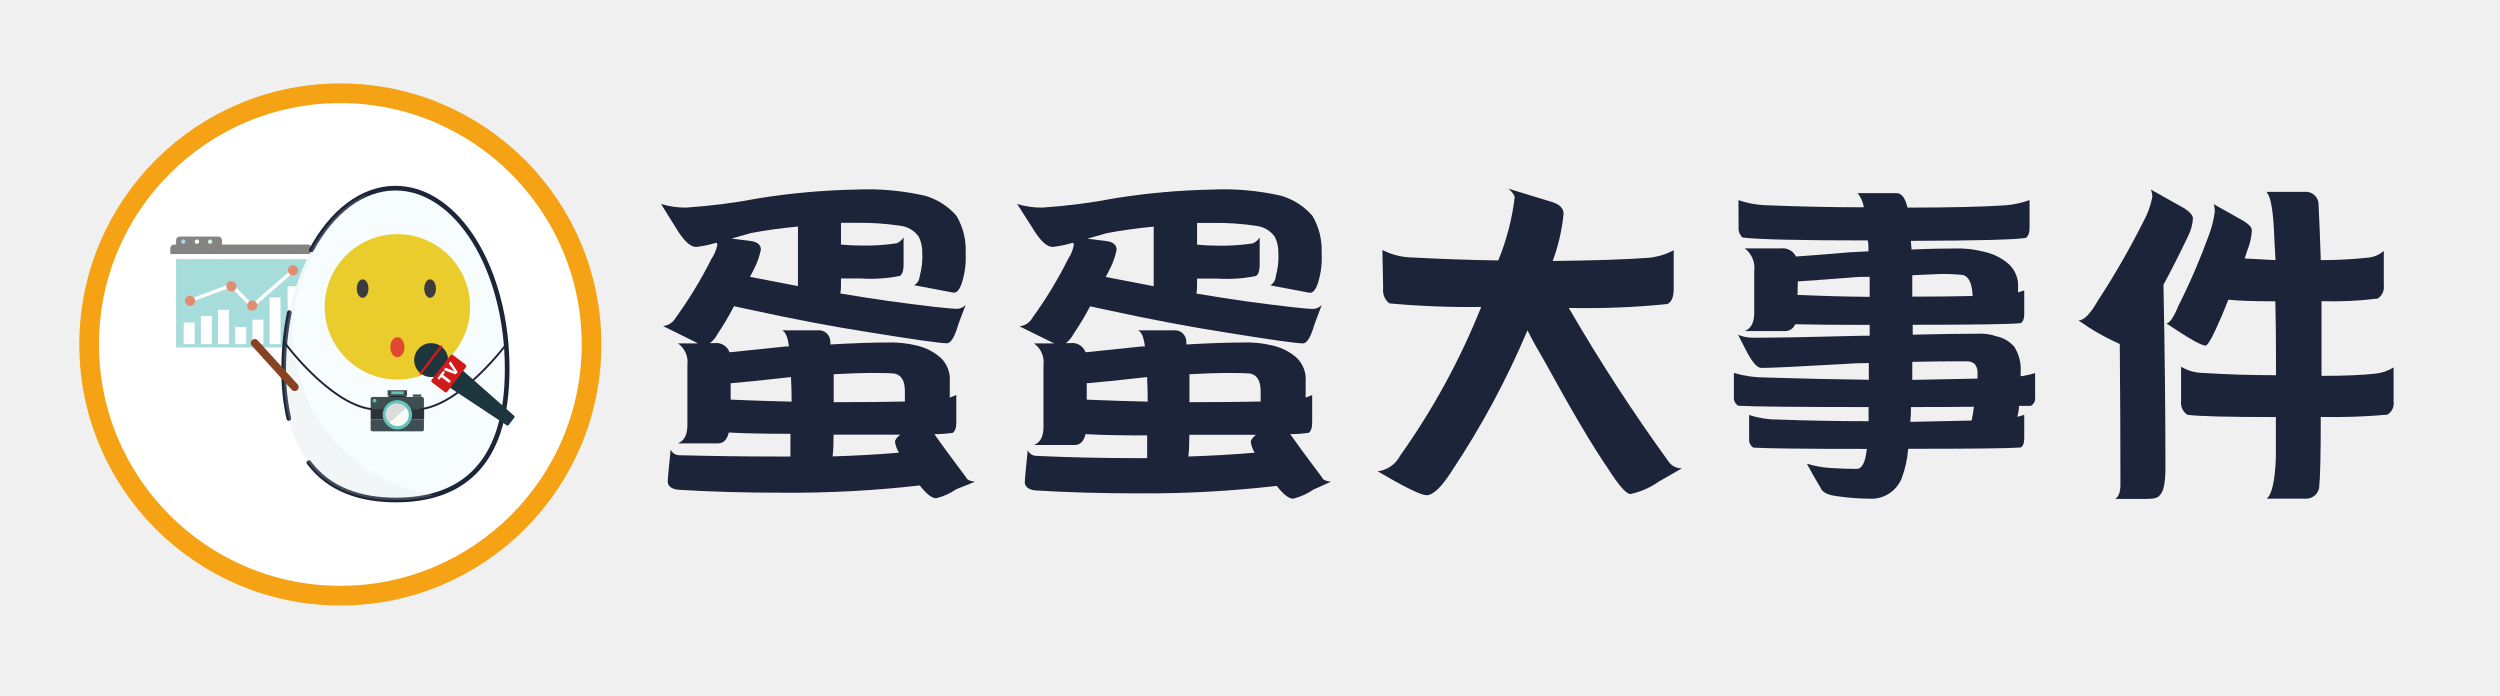
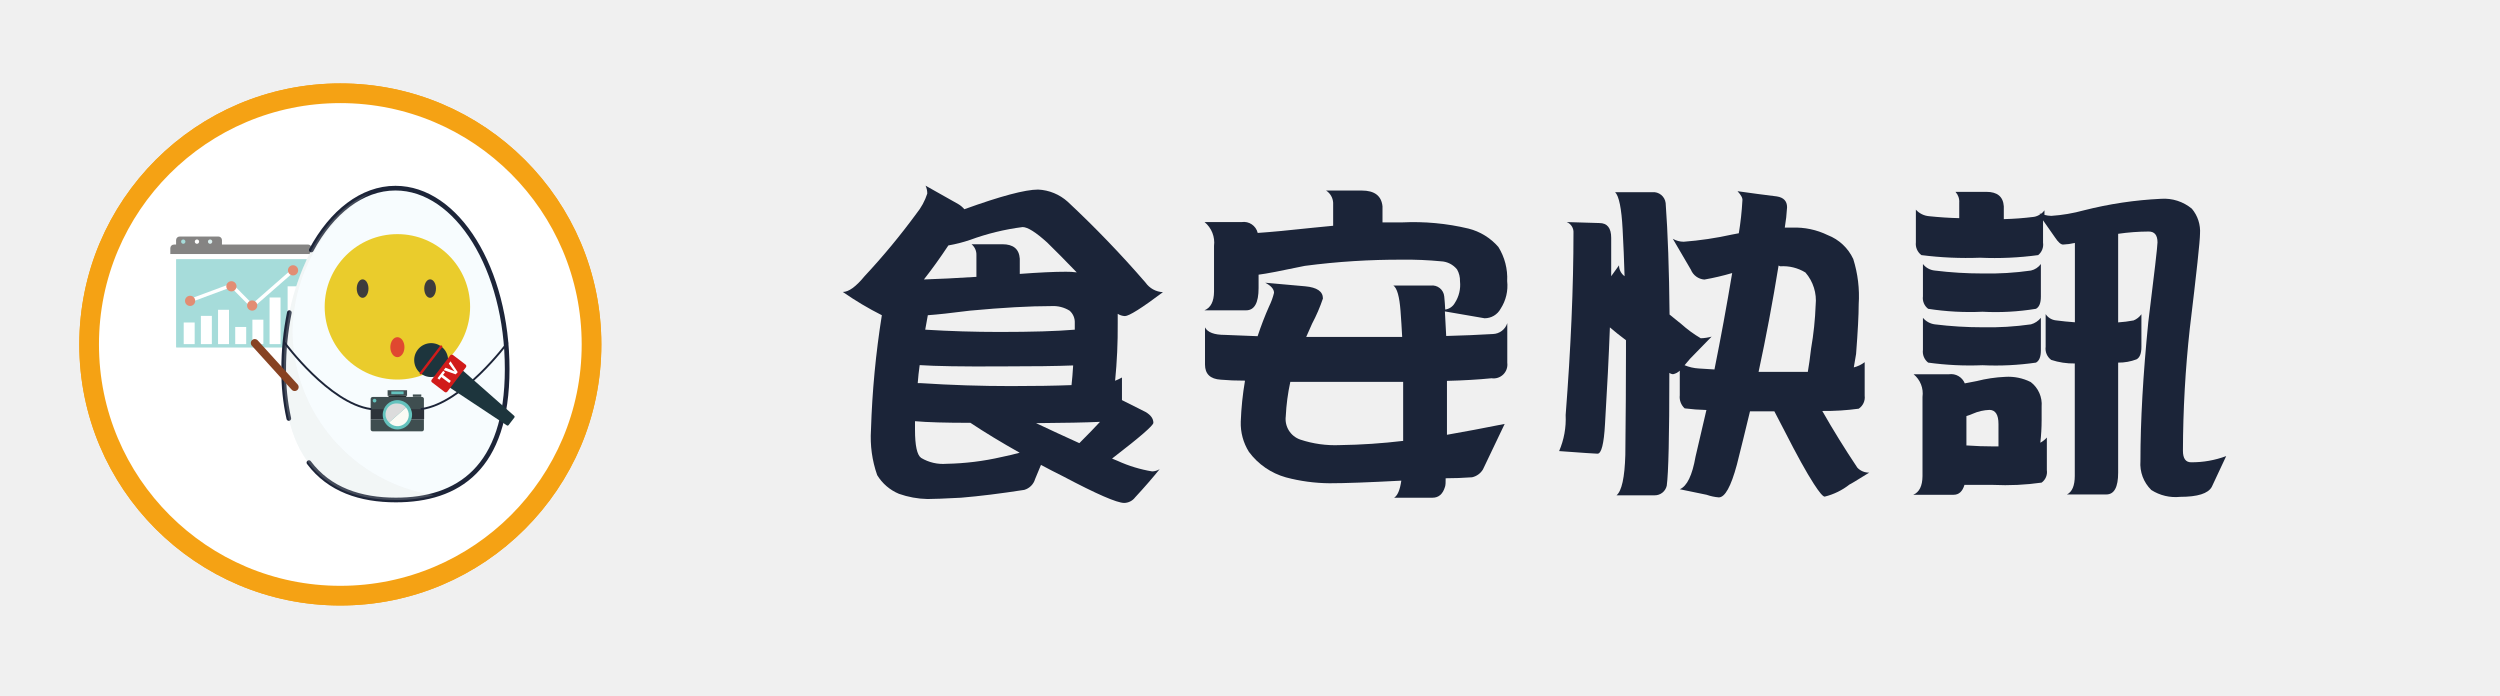
<svg xmlns="http://www.w3.org/2000/svg" viewBox="0 0 230 64">
  <defs>
    <style>.cls-1,.cls-4{fill:#fff;}.cls-1{stroke:#f5a214;stroke-miterlimit:10;stroke-width:1.81px;}.cls-2{opacity:0.6;}.cls-3{fill:#333230;}.cls-5{fill:#6ac4c1;}.cls-6{fill:#c4e5e5;}.cls-7{fill:#cf4116;}.cls-8{fill:#f7fcfe;}.cls-20,.cls-23,.cls-9{fill:none;stroke-linecap:round;stroke-linejoin:round;}.cls-20,.cls-9{stroke:#1d2539;}.cls-9{stroke-width:0.43px;}.cls-10{fill:#dbdad6;opacity:0.2;}.cls-11{fill:#eacc2c;}.cls-12{fill:#3d3c3d;}.cls-13{fill:#e04830;}.cls-14{fill:#222a2b;}.cls-15{fill:#3f4e50;}.cls-16{fill:#2d333a;}.cls-17{fill:#64c2bd;}.cls-18{fill:#fbfbf5;}.cls-19{fill:#dcdcdc;}.cls-20{stroke-width:0.18px;}.cls-21{fill:#1d353d;}.cls-22{fill:#d11b1a;}.cls-23{stroke:#874222;stroke-width:0.73px;}.cls-24{fill:#1b2438;}</style>
  </defs>
  <g id="圖層_2" data-name="圖層 2">
    <circle class="cls-1" cx="31.31" cy="31.69" r="23.11" />
    <g class="cls-2">
      <path class="cls-3" d="M28.37,22.5H20.42v-.41a.33.33,0,0,0-.33-.33H16.53a.33.33,0,0,0-.33.33v.41H16a.33.33,0,0,0-.33.33v.55h13v-.55A.33.33,0,0,0,28.37,22.5Z" />
      <path class="cls-4" d="M15.67,23.38v8.76a.33.33,0,0,0,.33.33H28.37a.33.33,0,0,0,.33-.33V23.38Z" />
      <rect class="cls-5" x="16.2" y="23.84" width="12.03" height="8.13" rx="0.04" ry="0.04" />
      <circle class="cls-4" cx="18.12" cy="22.23" r="0.2" />
      <circle class="cls-6" cx="19.33" cy="22.23" r="0.2" />
      <rect class="cls-4" x="16.9" y="29.67" width="1.01" height="1.99" />
      <rect class="cls-4" x="18.48" y="29.06" width="1.01" height="2.6" />
      <rect class="cls-4" x="20.06" y="28.5" width="1.01" height="3.16" />
      <rect class="cls-4" x="21.64" y="30.08" width="1.01" height="1.58" />
      <rect class="cls-4" x="23.22" y="29.41" width="1.01" height="2.25" />
      <rect class="cls-4" x="24.8" y="27.37" width="1.01" height="4.29" />
      <polygon class="cls-4" points="23.19 28.39 21.25 26.43 17.54 27.81 17.43 27.51 21.34 26.06 23.21 27.95 26.9 24.72 27.11 24.96 23.19 28.39" />
      <circle class="cls-7" cx="17.49" cy="27.68" r="0.47" />
      <circle class="cls-7" cx="21.29" cy="26.34" r="0.47" />
      <circle class="cls-7" cx="23.2" cy="28.11" r="0.47" />
      <circle class="cls-7" cx="26.96" cy="24.87" r="0.47" />
      <circle class="cls-5" cx="16.86" cy="22.23" r="0.2" />
      <rect class="cls-4" x="26.46" y="26.34" width="1.01" height="5.33" />
    </g>
    <path class="cls-8" d="M46.67,34C46.67,43.16,42.09,46,36.42,46S26.1,43.16,26.1,34s4.6-16.64,10.28-16.64S46.67,24.78,46.67,34Z" />
    <path class="cls-9" d="M26.57,38.5A20,20,0,0,1,26.1,34a26.17,26.17,0,0,1,.52-5.24" />
    <path class="cls-9" d="M28.64,23c1.88-3.49,4.66-5.69,7.74-5.69,5.68,0,10.28,7.45,10.28,16.64S42.09,46,36.42,46c-3.24,0-6.13-.94-8-3.44" />
    <path class="cls-10" d="M26.91,30.55a15.31,15.31,0,0,1,7-12.72C29.4,19.66,26.1,26.19,26.1,34,26.1,43.16,30.74,46,36.42,46a13,13,0,0,0,3.5-.44A15.39,15.39,0,0,1,26.91,30.55Z" />
    <circle class="cls-11" cx="36.56" cy="28.23" r="6.69" />
    <ellipse class="cls-12" cx="33.36" cy="26.55" rx="0.54" ry="0.85" />
    <ellipse class="cls-12" cx="39.57" cy="26.55" rx="0.54" ry="0.85" />
    <ellipse class="cls-13" cx="36.56" cy="31.94" rx="0.65" ry="0.92" />
    <rect class="cls-14" x="38.01" y="36.48" width="0.73" height="0.07" />
    <polygon class="cls-14" points="37.46 36.39 36.73 36.35 36.73 36.34 36.57 36.35 36.4 36.34 36.4 36.35 35.66 36.39 35.86 36.6 36.73 36.6 36.73 36.6 37.26 36.6 37.46 36.39" />
    <rect class="cls-15" x="35.66" y="35.9" width="1.79" height="0.5" />
    <path class="cls-15" d="M34.1,39.5a.18.18,0,0,0,.18.18h4.57A.18.18,0,0,0,39,39.5v-.93H34.1Z" />
    <path class="cls-15" d="M39,36.7a.18.18,0,0,0-.17-.18H34.28a.18.18,0,0,0-.18.18v.93H39Z" />
    <rect class="cls-16" x="34.1" y="37.63" width="4.92" height="0.94" />
    <circle class="cls-17" cx="36.56" cy="38.16" r="1.35" />
    <rect class="cls-17" x="36" y="36.01" width="1.13" height="0.26" />
    <rect class="cls-15" x="37.98" y="36.29" width="0.78" height="0.19" />
    <circle class="cls-17" cx="34.46" cy="36.86" r="0.17" />
    <path class="cls-18" d="M37.35,37.49,35.8,38.86a1,1,0,0,0,1.55-1.37Z" />
    <path class="cls-19" d="M36.56,37.12a1,1,0,0,0-.76,1.74l1.55-1.37A1,1,0,0,0,36.56,37.12Z" />
    <path class="cls-20" d="M26.21,31.56s4.09,5.54,7.89,6.07" />
    <path class="cls-20" d="M46.67,31.56s-4.09,5.54-7.89,6.07" />
    <path class="cls-21" d="M42.31,34.06l-.26.34-.52.69-.25.33a.12.12,0,0,0,0,.17l5.33,3.53a.12.12,0,0,0,.17,0h0l.53-.69h0a.12.12,0,0,0,0-.17L42.48,34A.12.12,0,0,0,42.31,34.06Z" />
    <circle class="cls-21" cx="39.66" cy="33.12" r="1.56" transform="translate(-10.72 44.58) rotate(-52.67)" />
    <path class="cls-22" d="M40.66,31.81a.11.11,0,0,1,0,.16l-1.86,2.44a.11.11,0,0,1-.16,0h0a.11.11,0,0,1,0-.16l1.86-2.44a.11.11,0,0,1,.16,0Z" />
    <path class="cls-22" d="M39.88,33.46h2.81a.18.18,0,0,1,.18.18v1.45a.18.18,0,0,1-.18.18H39.88a.18.18,0,0,1-.18-.18V33.63A.17.17,0,0,1,39.88,33.46Z" transform="translate(-11.07 46.35) rotate(-52.67)" />
    <path class="cls-4" d="M40.6,34.69l-.18.24-.17-.13.52-.68.17.13-.18.24.72.55-.15.2Z" />
    <path class="cls-4" d="M41.92,34.44l-1.1-.39.17-.22.46.18.38.16h0c-.09-.1-.17-.21-.25-.32l-.29-.4.16-.21.66,1Z" />
    <line class="cls-23" x1="23.44" y1="31.56" x2="27.11" y2="35.61" />
-     <path class="cls-24" d="M60.82,18.77a7.79,7.79,0,0,0,2.29.33,55.15,55.15,0,0,0,6.76-.87,64.62,64.62,0,0,1,8.87-.79,23.83,23.83,0,0,1,6.37.57A6.07,6.07,0,0,1,88,19.86a6.17,6.17,0,0,1,.84,3.41A7.69,7.69,0,0,1,88.5,26q-.3.93-.75.93l-3.65-.69a1,1,0,0,0,.51-.82,6.65,6.65,0,0,0,.24-2.17,3.15,3.15,0,0,0-.33-1.48,2.42,2.42,0,0,0-1.69-1,24.46,24.46,0,0,0-4.07-.27q-.73,0-1.39,0v2q1,.09,1.87.09a18.76,18.76,0,0,0,3.26-.21,1.37,1.37,0,0,0,.63-.54v2.54q0,.75-.33,1a13.38,13.38,0,0,1-3.56.24q-1.15,0-1.87,0v.66a3.75,3.75,0,0,1-.06.72q2.35.39,4.41.69,5.4.73,6.37.72a1.14,1.14,0,0,0,.75-.36l-.66,1.75q-.51,1.78-1.06,1.78-.91,0-7.09-1-5.07-.79-11.11-2.11l-1.39-.3A26.86,26.86,0,0,1,66,30.75a2.44,2.44,0,0,1-.69.82h.39a1.3,1.3,0,0,1,1.42.84l5.22-.54a1,1,0,0,0,.24,0q-.15-1.27-.63-1.48h3.26a1.05,1.05,0,0,1,1.18,1,1.51,1.51,0,0,1,0,.3q3.26-.18,5.22-.18a10,10,0,0,1,2.81.3,5,5,0,0,1,2.14,1.12,2.74,2.74,0,0,1,.82,2.2q0,.81,0,1.45l.6-.24v2.54q0,.72-.33.94a12.31,12.31,0,0,1-1.69.12l1,1.39s.64.88,1.93,2.6c.06.2.33.33.81.39L88,45a5.89,5.89,0,0,1-1.87.84q-.6,0-1.51-1.18A104.46,104.46,0,0,1,72,45.33q-5.22,0-9.57-.27-.91-.09-1-.69,0-.42.27-3a.9.9,0,0,0,.81.51Q66.92,42,72,42h.72v-.09q0-1.06,0-2-3.68,0-5.67-.12-.24,1-1,1H62.36q.87-.33.88-1.66V33.59a2.1,2.1,0,0,0-.87-2H64.2L64,31.48,61,30a1.53,1.53,0,0,0,1.18-.79,38.35,38.35,0,0,0,3.26-5.37A3.53,3.53,0,0,0,66,22.51a.37.37,0,0,0-.09-.18,10.34,10.34,0,0,1-1.87.39q-.81,0-1.87-1.78Zm6.4,18h.09q2.78.12,5.52.18,0-1.12-.06-2.26-4,.45-5.55.57ZM69,25.47l4.41.85v-5a3.4,3.4,0,0,0,0-.48q-2.23.21-4.32.6-1,.3-1.78.51l1.69.21q1,.12,1,.81a7.17,7.17,0,0,1-.54,1.6Zm13.7,16.18a2.82,2.82,0,0,1-.36-1q0-.27.48-.66-2.48,0-6.13,0,0,1.24-.09,2Q79.8,41.89,82.67,41.65Zm-6-7.21q0,1,0,2.14V37q3.83,0,6.55-.06V36q0-1.42-.94-1.63-.6-.06-2.23-.06Q79,34.31,76.67,34.43Z" />
-     <path class="cls-24" d="M93.58,18.77a7.8,7.8,0,0,0,2.29.33,55.18,55.18,0,0,0,6.76-.87,64.61,64.61,0,0,1,8.87-.79,23.84,23.84,0,0,1,6.37.57,6.07,6.07,0,0,1,2.87,1.84,6.16,6.16,0,0,1,.85,3.41,7.72,7.72,0,0,1-.33,2.75q-.3.93-.75.93l-3.65-.69a1,1,0,0,0,.51-.82,6.62,6.62,0,0,0,.24-2.17,3.15,3.15,0,0,0-.33-1.48,2.42,2.42,0,0,0-1.69-1,24.45,24.45,0,0,0-4.07-.27q-.72,0-1.39,0v2q1,.09,1.87.09a18.75,18.75,0,0,0,3.26-.21,1.37,1.37,0,0,0,.63-.54v2.54q0,.75-.33,1a13.37,13.37,0,0,1-3.56.24q-1.15,0-1.87,0v.66a3.75,3.75,0,0,1-.06.72q2.35.39,4.41.69,5.4.73,6.37.72a1.15,1.15,0,0,0,.75-.36l-.66,1.75q-.51,1.78-1.06,1.78-.91,0-7.09-1-5.07-.79-11.11-2.11l-1.39-.3a27.27,27.27,0,0,1-1.54,2.57,2.46,2.46,0,0,1-.69.82h.39a1.3,1.3,0,0,1,1.42.84l5.22-.54a1,1,0,0,0,.24,0q-.15-1.27-.63-1.48h3.26a1.05,1.05,0,0,1,1.18,1,1.59,1.59,0,0,1,0,.3q3.26-.18,5.22-.18a10,10,0,0,1,2.81.3,5,5,0,0,1,2.14,1.12,2.74,2.74,0,0,1,.81,2.2q0,.81,0,1.45l.6-.24v2.54q0,.72-.33.94a12.27,12.27,0,0,1-1.69.12l1,1.39s.64.88,1.93,2.6c.06.2.33.33.81.39l-1.6.72a5.88,5.88,0,0,1-1.87.84q-.6,0-1.51-1.18a104.45,104.45,0,0,1-12.61.69q-5.22,0-9.57-.27-.91-.09-1-.69,0-.42.27-3a.9.9,0,0,0,.82.51q4.31.21,9.45.21h.72v-.09q0-1.06,0-2-3.68,0-5.67-.12-.24,1-1,1H95.12q.88-.33.88-1.66V33.59a2.1,2.1,0,0,0-.88-2H97l-.21-.09-3-1.48A1.53,1.53,0,0,0,95,29.21a38.35,38.35,0,0,0,3.26-5.37,3.54,3.54,0,0,0,.54-1.33.37.37,0,0,0-.09-.18,10.37,10.37,0,0,1-1.87.39q-.81,0-1.87-1.78Zm6.4,18h.09q2.78.12,5.52.18,0-1.12-.06-2.26-4,.45-5.55.57Zm1.75-11.29,4.41.85v-5a3.55,3.55,0,0,0,0-.48q-2.23.21-4.32.6-1,.3-1.78.51l1.69.21q1,.12,1,.81a7.2,7.2,0,0,1-.54,1.6Zm13.7,16.18a2.81,2.81,0,0,1-.36-1c0-.18.16-.4.48-.66q-2.47,0-6.13,0,0,1.24-.09,2Q112.56,41.89,115.43,41.65Zm-6-7.21q0,1,0,2.14V37q3.83,0,6.55-.06V36q0-1.42-.94-1.63-.6-.06-2.23-.06Q111.71,34.31,109.42,34.43Z" />
-     <path class="cls-24" d="M127.18,23a6.33,6.33,0,0,0,2.78.69q4,.21,7.88.27a22.17,22.17,0,0,0,1.51-5.79q0-.3-.57-.81l3.86,1.18q1.21.33,1.21,1.12a17.39,17.39,0,0,1-1,4.35q5.7-.06,8.9-.3a6.11,6.11,0,0,0,2.23-.69v3.59q0,1.06-.57,1.36a73.65,73.65,0,0,1-9.08.36,164.59,164.59,0,0,0,9.17,14.12,1.42,1.42,0,0,0,1.24.63q-2.08,1.21-2.11,1.21A7,7,0,0,1,150,45.45q-.57,0-2.05-2.32-2.14-3.11-5.82-9.84-1-1.69-1.6-2.9a78.58,78.58,0,0,1-7,13q-1.39,2.17-2.29,2.17-.75,0-4.5-2.2a2.7,2.7,0,0,0,2.08-1.45,65.46,65.46,0,0,0,7.45-13.67,80.51,80.51,0,0,1-8.45-.33,1.52,1.52,0,0,1-.57-1.39Z" />
-     <path class="cls-24" d="M159.94,18.41a8.86,8.86,0,0,0,2.78.48q4.4.18,8.75.18a2.7,2.7,0,0,0-.57-1.3h3.59q.69,0,1,1.33,5.76,0,9-.21a8.53,8.53,0,0,0,2.23-.48v2.54q0,.72-.36.94-1.51.24-10.56.27l.06.79q2.35-.09,3.92-.09a9.7,9.7,0,0,1,2.87.33,5,5,0,0,1,2.17,1.12,2.69,2.69,0,0,1,.84,2.2v.39l.57-.18v2.2q0,.63-.33.81-1.42.15-9.93.15v.91q3.8-.09,6.07-.09a4.34,4.34,0,0,1,1.63.24,3,3,0,0,1,1.63.94,3.89,3.89,0,0,1,.6,2.38v.36a7.93,7.93,0,0,0,1.33-.3v2.2a.8.8,0,0,1-.39.82q-.36,0-1.09,0c0,.36-.09.69-.15,1a3.29,3.29,0,0,0,.63-.18v2.2q0,.63-.33.81-1.48.12-10.35.12a9.45,9.45,0,0,1-.6,2.72,3,3,0,0,1-3,1.87,21.52,21.52,0,0,1-3-.24q-1.21-.15-1.45-.75-.57-.94-1.27-2.23a9.62,9.62,0,0,0,2.08.39q1.42.09,2.5.09.66,0,.88-1.42l.06-.42q-8.45,0-10.44-.12a.87.87,0,0,1-.39-.84V38.18a8.47,8.47,0,0,0,2.66.42q4.22.15,8.33.15c0-.4,0-.83,0-1.3q-9.72,0-12-.12a.87.87,0,0,1-.39-.84V34.31a10.06,10.06,0,0,0,2.9.42q4.8.15,9.51.21,0-.75,0-1.54-1.15,0-2.32.09-6.34.36-7.57.36-.54,0-1.3-1.42l-.84-1.63a3.65,3.65,0,0,0,1.33.27q3.38,0,10-.18.42,0,.78,0v-1q-4.59,0-6.85-.06a1,1,0,0,1-.91.63h-3.74q.87-.33.88-1.66V24.93a2.26,2.26,0,0,0-.87-2.08h3.32a1.36,1.36,0,0,1,1.39.75q1.78-.12,4.95-.39l1.72-.09c0-.36,0-.68-.06-1q-9.36,0-11.53-.27a1.18,1.18,0,0,1-.36-1Zm5.43,8.72q3.35.15,6.64.18,0-1,0-1.84l-.88,0q-3.86.3-5.73.42Zm10.44,10.32q0,.73-.06,1.36l5.64-.12a11.68,11.68,0,0,0,.21-1.27Q179.19,37.45,175.81,37.45Zm.12-4.16q0,.88,0,1.66l6-.12q0-.33,0-.57a1.17,1.17,0,0,0-.24-.75,1,1,0,0,0-.72-.27Q178.71,33.23,175.93,33.29Zm0-8q0,1,0,2,3.26,0,5.55-.06-.06-1.69-.88-1.93a17.17,17.17,0,0,0-2.17-.09Q177.56,25.26,175.93,25.32Z" />
-     <path class="cls-24" d="M197.88,17.44,201,19.19q.75.51.75.91a4.17,4.17,0,0,1-.42,1.57q-1.18,2.47-2.29,4.53.18,9.23.18,16.84,0,2.05-.51,2.5-.18.36-1.18.36h-2.93q.48-.3.48-1.33,0-6-.06-12.92a21.78,21.78,0,0,1-3.8-2.17q.75,0,1.78-1.81a74.2,74.2,0,0,0,4.17-7.24,7.72,7.72,0,0,0,.84-2.29A1.73,1.73,0,0,0,197.88,17.44Zm5.76,1.33,2.84,1.6q.69.45.69.81a5.36,5.36,0,0,1-.27,1.45q-.21.57-.39,1.15l2.84.15q-.09-1.42-.15-2.84-.15-2.9-.69-3.44H212a1.18,1.18,0,0,1,1.3,1q.12,2.32.21,5.28a40.82,40.82,0,0,0,4.5-.24,2.63,2.63,0,0,0,1.3-.6v3.17a1.23,1.23,0,0,1-.57,1.21,34.14,34.14,0,0,1-5.16.24q0,1.87,0,4v2.87q3.14,0,5-.21a3.88,3.88,0,0,0,1.63-.57v3.14a1.2,1.2,0,0,1-.57,1.21,56.75,56.75,0,0,1-6.13.21q0,5.22-.15,6.52a1.22,1.22,0,0,1-1.18,1h-3.65q.73-.57.85-3.77,0-2,0-3.74-6.58,0-8.15-.21a1.33,1.33,0,0,1-.57-1.27V33.74a4,4,0,0,0,2,.57q3.38.21,6.73.21v-2q0-2.29-.06-4.8-3,0-4.32-.15-.6,1.54-1.21,2.84t-.88,1.39q-.57,0-3.62-2.05.45,0,1.12-1.63Q202,25,203.25,21.55a9.93,9.93,0,0,0,.51-2.05A1.82,1.82,0,0,0,203.65,18.77Z" />
+   </g>
+   <g id="圖層_2_拷貝" data-name="圖層 2 拷貝">
+     <circle class="cls-1" cx="31.31" cy="31.69" r="23.11" />
+     <g class="cls-2">
+       <path class="cls-3" d="M28.37,22.5H20.42v-.41a.33.33,0,0,0-.33-.33H16.53a.33.33,0,0,0-.33.33v.41H16a.33.33,0,0,0-.33.33v.55h13v-.55A.33.33,0,0,0,28.37,22.5Z" />
+       <path class="cls-4" d="M15.67,23.38v8.76a.33.33,0,0,0,.33.33H28.37a.33.33,0,0,0,.33-.33V23.38Z" />
+       <rect class="cls-5" x="16.2" y="23.84" width="12.03" height="8.13" rx="0.04" ry="0.04" />
+       <circle class="cls-4" cx="18.12" cy="22.23" r="0.2" />
+       <circle class="cls-6" cx="19.33" cy="22.23" r="0.2" />
+       <rect class="cls-4" x="16.9" y="29.67" width="1.01" height="1.99" />
+       <rect class="cls-4" x="18.48" y="29.06" width="1.01" height="2.6" />
+       <rect class="cls-4" x="20.06" y="28.5" width="1.01" height="3.16" />
+       <rect class="cls-4" x="21.64" y="30.08" width="1.01" height="1.58" />
+       <rect class="cls-4" x="23.22" y="29.41" width="1.01" height="2.25" />
+       <rect class="cls-4" x="24.8" y="27.37" width="1.01" height="4.29" />
+       <polygon class="cls-4" points="23.19 28.39 21.25 26.43 17.54 27.81 17.43 27.51 21.34 26.06 23.21 27.95 26.9 24.72 27.11 24.96 23.19 28.39" />
+       <circle class="cls-7" cx="17.49" cy="27.68" r="0.47" />
+       <circle class="cls-7" cx="21.29" cy="26.34" r="0.47" />
+       <circle class="cls-7" cx="23.2" cy="28.11" r="0.47" />
+       <circle class="cls-7" cx="26.96" cy="24.87" r="0.47" />
+       <circle class="cls-5" cx="16.86" cy="22.23" r="0.2" />
+       <rect class="cls-4" x="26.46" y="26.34" width="1.01" height="5.33" />
+     </g>
+     <path class="cls-8" d="M46.67,34C46.67,43.16,42.09,46,36.42,46S26.1,43.16,26.1,34s4.6-16.64,10.28-16.64S46.67,24.78,46.67,34Z" />
+     <path class="cls-9" d="M26.57,38.5A20,20,0,0,1,26.1,34a26.17,26.17,0,0,1,.52-5.24" />
+     <path class="cls-9" d="M28.64,23c1.88-3.49,4.66-5.69,7.74-5.69,5.68,0,10.28,7.45,10.28,16.64S42.09,46,36.42,46c-3.24,0-6.13-.94-8-3.44" />
+     <path class="cls-10" d="M26.91,30.55a15.31,15.31,0,0,1,7-12.72C29.4,19.66,26.1,26.19,26.1,34,26.1,43.16,30.74,46,36.42,46a13,13,0,0,0,3.5-.44A15.39,15.39,0,0,1,26.91,30.55Z" />
+     <circle class="cls-11" cx="36.56" cy="28.23" r="6.69" />
+     <ellipse class="cls-12" cx="33.36" cy="26.55" rx="0.54" ry="0.85" />
+     <ellipse class="cls-12" cx="39.57" cy="26.55" rx="0.54" ry="0.85" />
+     <ellipse class="cls-13" cx="36.56" cy="31.94" rx="0.65" ry="0.92" />
+     <rect class="cls-14" x="38.01" y="36.48" width="0.73" height="0.07" />
+     <polygon class="cls-14" points="37.46 36.39 36.73 36.35 36.73 36.34 36.57 36.35 36.4 36.34 36.4 36.35 35.66 36.39 35.86 36.6 36.73 36.6 36.73 36.6 37.26 36.6 37.46 36.39" />
+     <rect class="cls-15" x="35.66" y="35.9" width="1.79" height="0.5" />
+     <path class="cls-15" d="M34.1,39.5a.18.18,0,0,0,.18.18h4.57A.18.18,0,0,0,39,39.5v-.93H34.1Z" />
+     <path class="cls-15" d="M39,36.7a.18.18,0,0,0-.17-.18H34.28a.18.18,0,0,0-.18.18v.93H39Z" />
+     <rect class="cls-16" x="34.1" y="37.63" width="4.92" height="0.94" />
+     <circle class="cls-17" cx="36.56" cy="38.16" r="1.35" />
+     <rect class="cls-17" x="36" y="36.01" width="1.13" height="0.26" />
+     <rect class="cls-15" x="37.98" y="36.29" width="0.78" height="0.19" />
+     <circle class="cls-17" cx="34.46" cy="36.86" r="0.17" />
+     <path class="cls-18" d="M37.35,37.49,35.8,38.86a1,1,0,0,0,1.55-1.37Z" />
+     <path class="cls-19" d="M36.56,37.12a1,1,0,0,0-.76,1.74l1.55-1.37A1,1,0,0,0,36.56,37.12Z" />
+     <path class="cls-20" d="M26.21,31.56s4.09,5.54,7.89,6.07" />
+     <path class="cls-20" d="M46.67,31.56s-4.09,5.54-7.89,6.07" />
+     <path class="cls-21" d="M42.31,34.06l-.26.34-.52.69-.25.33a.12.12,0,0,0,0,.17l5.33,3.53a.12.12,0,0,0,.17,0h0l.53-.69h0a.12.12,0,0,0,0-.17L42.48,34A.12.12,0,0,0,42.31,34.06Z" />
+     <circle class="cls-21" cx="39.66" cy="33.12" r="1.56" transform="translate(-10.72 44.58) rotate(-52.67)" />
+     <path class="cls-22" d="M40.66,31.81a.11.11,0,0,1,0,.16l-1.86,2.44a.11.11,0,0,1-.16,0h0a.11.11,0,0,1,0-.16l1.86-2.44a.11.11,0,0,1,.16,0Z" />
+     <path class="cls-22" d="M39.88,33.46h2.81a.18.18,0,0,1,.18.18v1.45a.18.18,0,0,1-.18.18H39.88a.18.18,0,0,1-.18-.18V33.63A.17.17,0,0,1,39.88,33.46Z" transform="translate(-11.07 46.35) rotate(-52.67)" />
+     <path class="cls-4" d="M40.6,34.69l-.18.24-.17-.13.52-.68.17.13-.18.24.72.55-.15.2Z" />
+     <path class="cls-4" d="M41.92,34.44l-1.1-.39.17-.22.46.18.38.16h0c-.09-.1-.17-.21-.25-.32l-.29-.4.16-.21.66,1Z" />
+     <line class="cls-23" x1="23.44" y1="31.56" x2="27.11" y2="35.61" />
+     <path class="cls-24" d="M85.15,17.08l3,1.69a2.17,2.17,0,0,1,.57.48q5-1.81,6.79-1.81a4.37,4.37,0,0,1,2.72,1.12A97.11,97.11,0,0,1,105.39,26a2.07,2.07,0,0,0,1.6.88q-2.93,2.2-3.5,2.2a1.33,1.33,0,0,1-.66-.21c0,.28,0,.57,0,.88a49.46,49.46,0,0,1-.24,5.28,5.82,5.82,0,0,0,.63-.3v2.08l2.17,1.09q.72.42.72,1,0,.36-3.65,3.17l-.15.12.51.21A12.54,12.54,0,0,0,106,43.37a1.38,1.38,0,0,0,.69-.21q-1,1.24-2.26,2.6a1.29,1.29,0,0,1-1,.51q-1,0-5.61-2.44-1.09-.54-2.05-1.06l-.54,1.3a1.46,1.46,0,0,1-1,1q-3.29.51-5.82.72-2.29.12-3.08.12a8.4,8.4,0,0,1-2.63-.48,4.26,4.26,0,0,1-2-1.72,10.5,10.5,0,0,1-.57-4.16A82.77,82.77,0,0,1,81.13,29a29.28,29.28,0,0,1-3.59-2.14q.81,0,2-1.45a63.23,63.23,0,0,0,4.77-5.76,5.71,5.71,0,0,0,1-1.84A1.72,1.72,0,0,0,85.15,17.08Zm8.66,24.57q-2.53-1.42-4.53-2.75-3.44,0-5.1-.15v.79q0,2.2.57,2.59a3.91,3.91,0,0,0,2.32.54,24.6,24.6,0,0,0,5.1-.63Q93.05,41.86,93.81,41.65Zm-9.2-8.06q-.12.85-.18,1.66l.3,0q4.16.27,8.27.27,3.26,0,5.58-.09.09-.79.15-1.81-2.14.09-6.76.09Q86.81,33.74,84.6,33.59ZM85,25.71q2-.06,4.83-.24v-2a1.23,1.23,0,0,0-.45-1h2.84q1.51,0,1.6,1.33V25.2Q96.46,25,98.06,25a6.8,6.8,0,0,1,1,.06q-1.57-1.63-2.72-2.75-1.57-1.42-2.26-1.42a22.1,22.1,0,0,0-4.83,1.18,13.2,13.2,0,0,1-2,.51Q86.11,24.3,85,25.71ZM85.36,29l-.24,1.33q3.41.21,6.85.21,4.41,0,6.91-.21V29.7a1.41,1.41,0,0,0-.48-1.12,2.86,2.86,0,0,0-1.66-.42q-3,0-7.51.42Q86.65,28.91,85.36,29ZM99.3,40.77l.06-.06q1.12-1.12,1.84-1.9-1.93.09-5.88.12Q97.31,39.87,99.3,40.77Z" />
+     <path class="cls-24" d="M122,17.53h3.29q1.75,0,1.9,1.45v1.48l1.81,0a21.78,21.78,0,0,1,6.1.57,5.37,5.37,0,0,1,2.75,1.69,5.42,5.42,0,0,1,.81,3.14,3.88,3.88,0,0,1-.6,2.54,1.67,1.67,0,0,1-1.48.88l-3.65-.63q.06,1.06.12,2.26,2.29-.06,4.29-.18a1.43,1.43,0,0,0,1.33-1v3.65a1.27,1.27,0,0,1-1.45,1.42q-1.78.18-4.1.24V40q2.41-.42,5.31-1l-2,4.19a1.56,1.56,0,0,1-1,.72Q134.17,44,133,44c0,.36,0,.62-.06.79q-.3,1-1.15,1h-3.53q.48-.3.66-1.57-4.5.24-6.61.24a16.12,16.12,0,0,1-4-.54,6.37,6.37,0,0,1-3.41-2.35,4.93,4.93,0,0,1-.75-2.78,28.46,28.46,0,0,1,.39-3.77q-1.24,0-2.23-.09-1.45-.09-1.45-1.39V30.12q.36.69,1.84.69l3,.12q.48-1.45,1.06-2.75a6,6,0,0,0,.45-1.24q0-.51-.81-.93l3.68.33q1.63.15,1.63,1.12a15.54,15.54,0,0,1-1,2.32L120.17,31q2.14,0,4.59,0Q127,31,129,31q-.06-1.18-.15-2.38-.15-2-.66-2.35h3.44a1.11,1.11,0,0,1,1.24,1q.06.6.09,1.21a1.2,1.2,0,0,0,.88-.6,3.06,3.06,0,0,0,.48-2,2.07,2.07,0,0,0-.27-1.09,2,2,0,0,0-1.48-.75,32.76,32.76,0,0,0-3.53-.15,67.24,67.24,0,0,0-9,.57q-3.26.69-4.25.81V26.5q0,2.05-1.15,2.05h-3.83q.87-.36.88-1.72v-4.2a2.45,2.45,0,0,0-.87-2.2h3.41a1.32,1.32,0,0,1,1.48,1q1.78-.12,5.1-.48l1.84-.18V18.65A1.43,1.43,0,0,0,122,17.53Zm7.09,23q0-2.2,0-4V35.13q-2.05,0-4.38,0-3.32,0-6,0a19.2,19.2,0,0,0-.42,3.17,2,2,0,0,0,1.33,2.14,10.14,10.14,0,0,0,3.65.51A55.68,55.68,0,0,0,129.1,40.56Z" />
+     <path class="cls-24" d="M144.14,20.43l3,.09q1.09,0,1.09,1.36,0,1.69,0,3.53l.72-1a1.23,1.23,0,0,0,.51,1q-.06-2.14-.18-4.32-.15-2.87-.69-3.41H152a1.14,1.14,0,0,1,1.24,1q.3,4.08.36,10.26.54.45,1.09.88a11,11,0,0,0,1.78,1.3,4.28,4.28,0,0,0,1-.15L155.49,33l-.51.6a4,4,0,0,0,1.3.3l1.45.09q.87-4.32,1.63-8.87v0a23.22,23.22,0,0,1-2.56.6,1.46,1.46,0,0,1-1.24-.91q-.6-1-1.66-2.84a2,2,0,0,0,1,.27,31.52,31.52,0,0,0,4.44-.66l.63-.12a27.63,27.63,0,0,0,.33-3q.06-.33-.45-.87,1.9.27,3.62.48.94.15.94,1a16.3,16.3,0,0,1-.21,1.87l.69,0a6.86,6.86,0,0,1,3.26.69,4.3,4.3,0,0,1,2.35,2.2A11.43,11.43,0,0,1,171,28q0,1.45-.24,4.56l-.21,1.24a2.72,2.72,0,0,0,1-.48v3.08A1.25,1.25,0,0,1,171,37.6a23,23,0,0,1-3.35.21q1.48,2.6,3.23,5.22a1.45,1.45,0,0,0,1.09.45q-1.75,1.09-1.81,1.09a6,6,0,0,1-2.29,1.12q-.24,0-1-1.18-1-1.54-2.72-4.92l-.91-1.75H161q-.6,2.5-1.21,4.92-.81,3-1.66,3a4.44,4.44,0,0,1-1.12-.24l-2.47-.51q1-.42,1.45-3,.48-2.11,1-4.29a19.18,19.18,0,0,1-2-.15,1.41,1.41,0,0,1-.45-1.21V34.1a1.26,1.26,0,0,1-.63.33.74.74,0,0,1-.33-.12q0,8.66-.24,10.38a1.13,1.13,0,0,1-1.12.88h-3.5q.72-.6.81-3.71.06-5.43.06-9.48V31.3l0,0q-.88-.66-1.48-1.18-.15,4-.45,8.9-.15,2.72-.69,2.72-.27,0-3.53-.24a7.47,7.47,0,0,0,.6-3.32q.72-9.29.72-16.75A1,1,0,0,0,144.14,20.43Zm19.49,4q-.81,5-1.84,9.78l1.27,0q1.84,0,3.26,0,.15-.85.3-2.14a29.7,29.7,0,0,0,.42-4,3.94,3.94,0,0,0-.94-3,3.92,3.92,0,0,0-2.32-.57Z" />
+     <path class="cls-24" d="M176.05,34.43h3.26a1.36,1.36,0,0,1,1.45.84l1.09-.21a12.91,12.91,0,0,1,2.63-.39,4.58,4.58,0,0,1,2.35.48,2.58,2.58,0,0,1,1,2.26v1.24a18.31,18.31,0,0,1-.12,2.08,2.12,2.12,0,0,0,.6-.48v3a1.2,1.2,0,0,1-.48,1.15,23.56,23.56,0,0,1-4.47.21q-1.6,0-2.63,0-.27.91-1,.91h-3.71q.84-.36.85-1.72V36.52A2.29,2.29,0,0,0,176.05,34.43Zm3.86-16.78h2.84q1.51,0,1.6,1.33v1.18a27.11,27.11,0,0,0,2.78-.21,1.34,1.34,0,0,0,.57-.24l-.06-.09.12.06a1.3,1.3,0,0,0,.33-.33v.42a2.65,2.65,0,0,0,.63.09,15.17,15.17,0,0,0,3-.51,35.61,35.61,0,0,1,7.09-1.06,4,4,0,0,1,2.84.91,3.23,3.23,0,0,1,.75,2.32q0,.94-.94,8.72a105.61,105.61,0,0,0-.63,11.23q0,1.06.75,1.06a9,9,0,0,0,3.23-.57l-1.33,2.84q-.51.91-2.9.91a4.13,4.13,0,0,1-2.66-.63,3.35,3.35,0,0,1-1-2.66q0-5.52.72-12.76.85-6.85.85-7.36,0-1-.81-1a20.35,20.35,0,0,0-2.81.21,1.31,1.31,0,0,1,0,.24v7.91a11.6,11.6,0,0,0,1.42-.18,1.65,1.65,0,0,0,.72-.57v3q0,.91-.45,1.15a4.57,4.57,0,0,1-1.69.3V43.49q0,2-1.09,2h-3.62q.72-.36.72-1.72V33.44a6.57,6.57,0,0,1-2.17-.33,1.28,1.28,0,0,1-.51-1.21v-3a1.3,1.3,0,0,0,.91.57q.91.12,1.78.18v-7.3a5.79,5.79,0,0,1-1.09.15q-.3,0-.72-.63l-1.12-1.6v2.05a1.24,1.24,0,0,1-.45,1.15,29.83,29.83,0,0,1-5.34.24,32.82,32.82,0,0,1-5.4-.24,1.29,1.29,0,0,1-.51-1.18v-3a1.84,1.84,0,0,0,1.21.6q1.42.15,2.78.18V18.65A1.32,1.32,0,0,0,179.91,17.66Zm-3,6.64a1.56,1.56,0,0,0,1.09.6,35.61,35.61,0,0,0,4.38.27,27.5,27.5,0,0,0,4.47-.27,1.57,1.57,0,0,0,.91-.6v3q0,.88-.45,1.12a22.85,22.85,0,0,1-4.92.27,25,25,0,0,1-5-.27,1.24,1.24,0,0,1-.48-1.15Zm0,4.95a1.72,1.72,0,0,0,1.09.6,35.61,35.61,0,0,0,4.38.27,27.5,27.5,0,0,0,4.47-.27,1.8,1.8,0,0,0,.91-.6v3q0,.88-.45,1.12a25.61,25.61,0,0,1-4.92.24,28.05,28.05,0,0,1-5-.24,1.28,1.28,0,0,1-.48-1.18Zm4,11.74q1.27.09,2.5.09h.45q0-.42,0-.94t0-1.12q0-1.27-.81-1.3a4.17,4.17,0,0,0-1.57.36,5.35,5.35,0,0,1-.57.21Z" />
  </g>
</svg>
